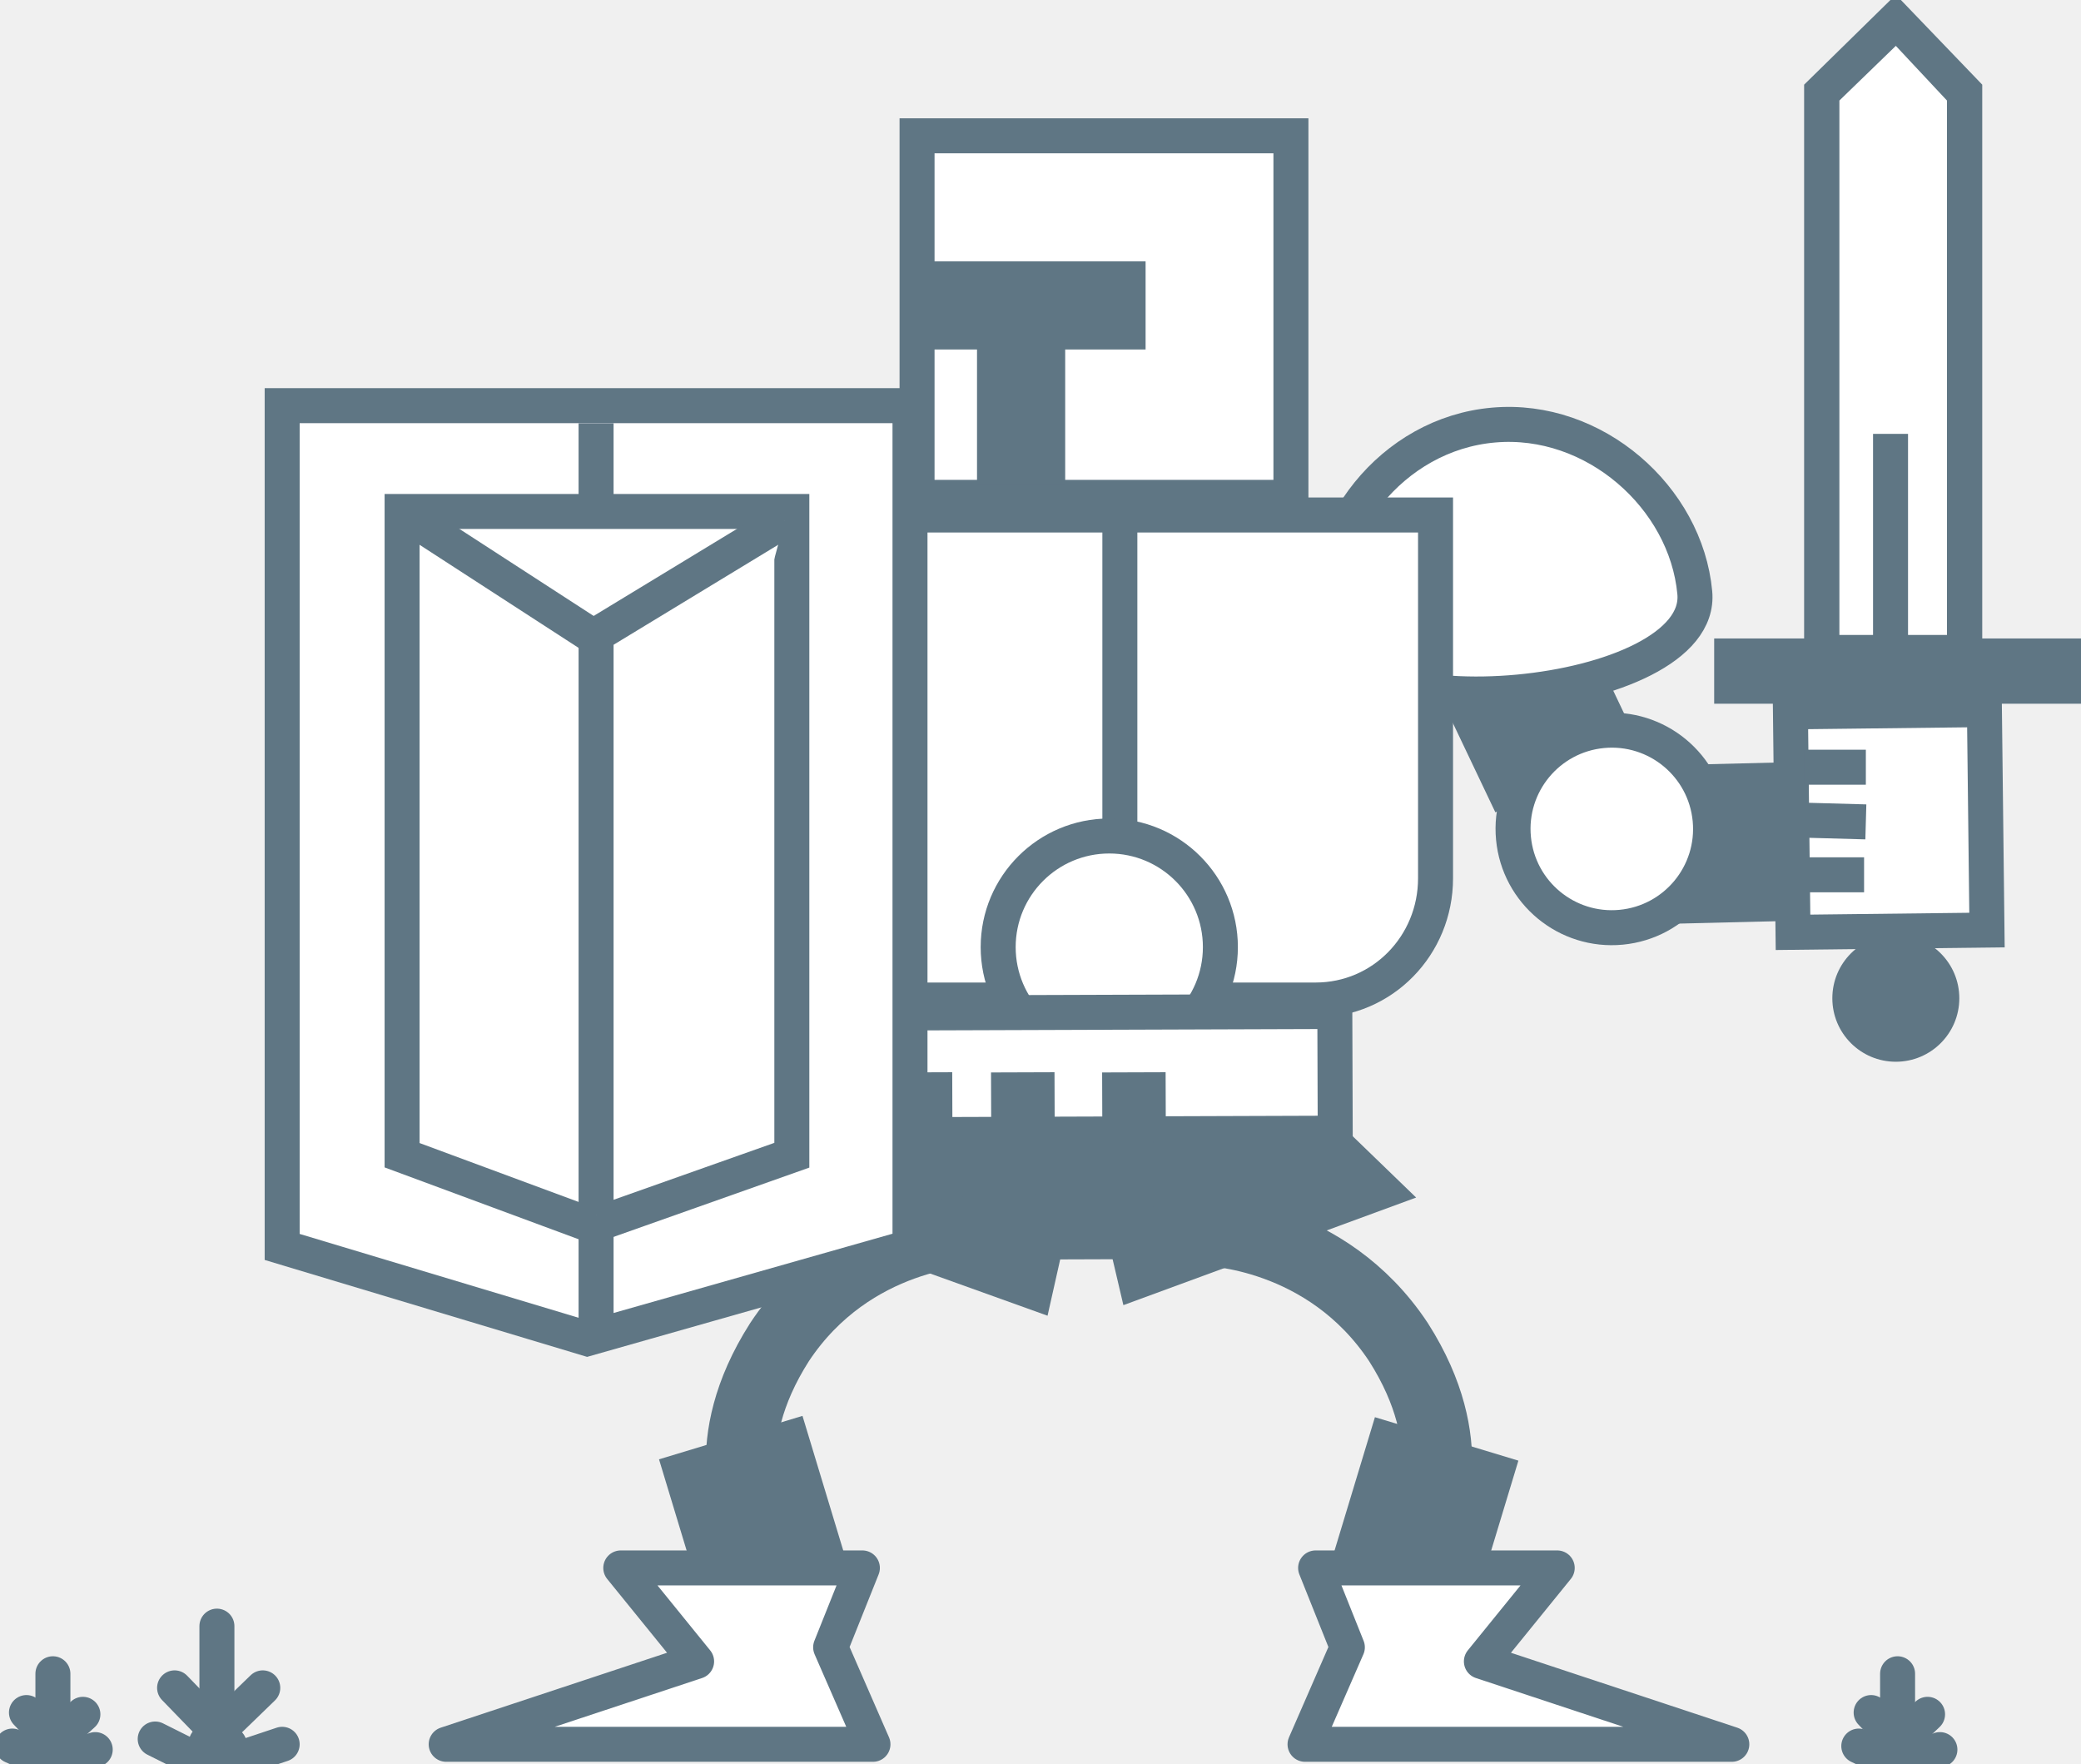
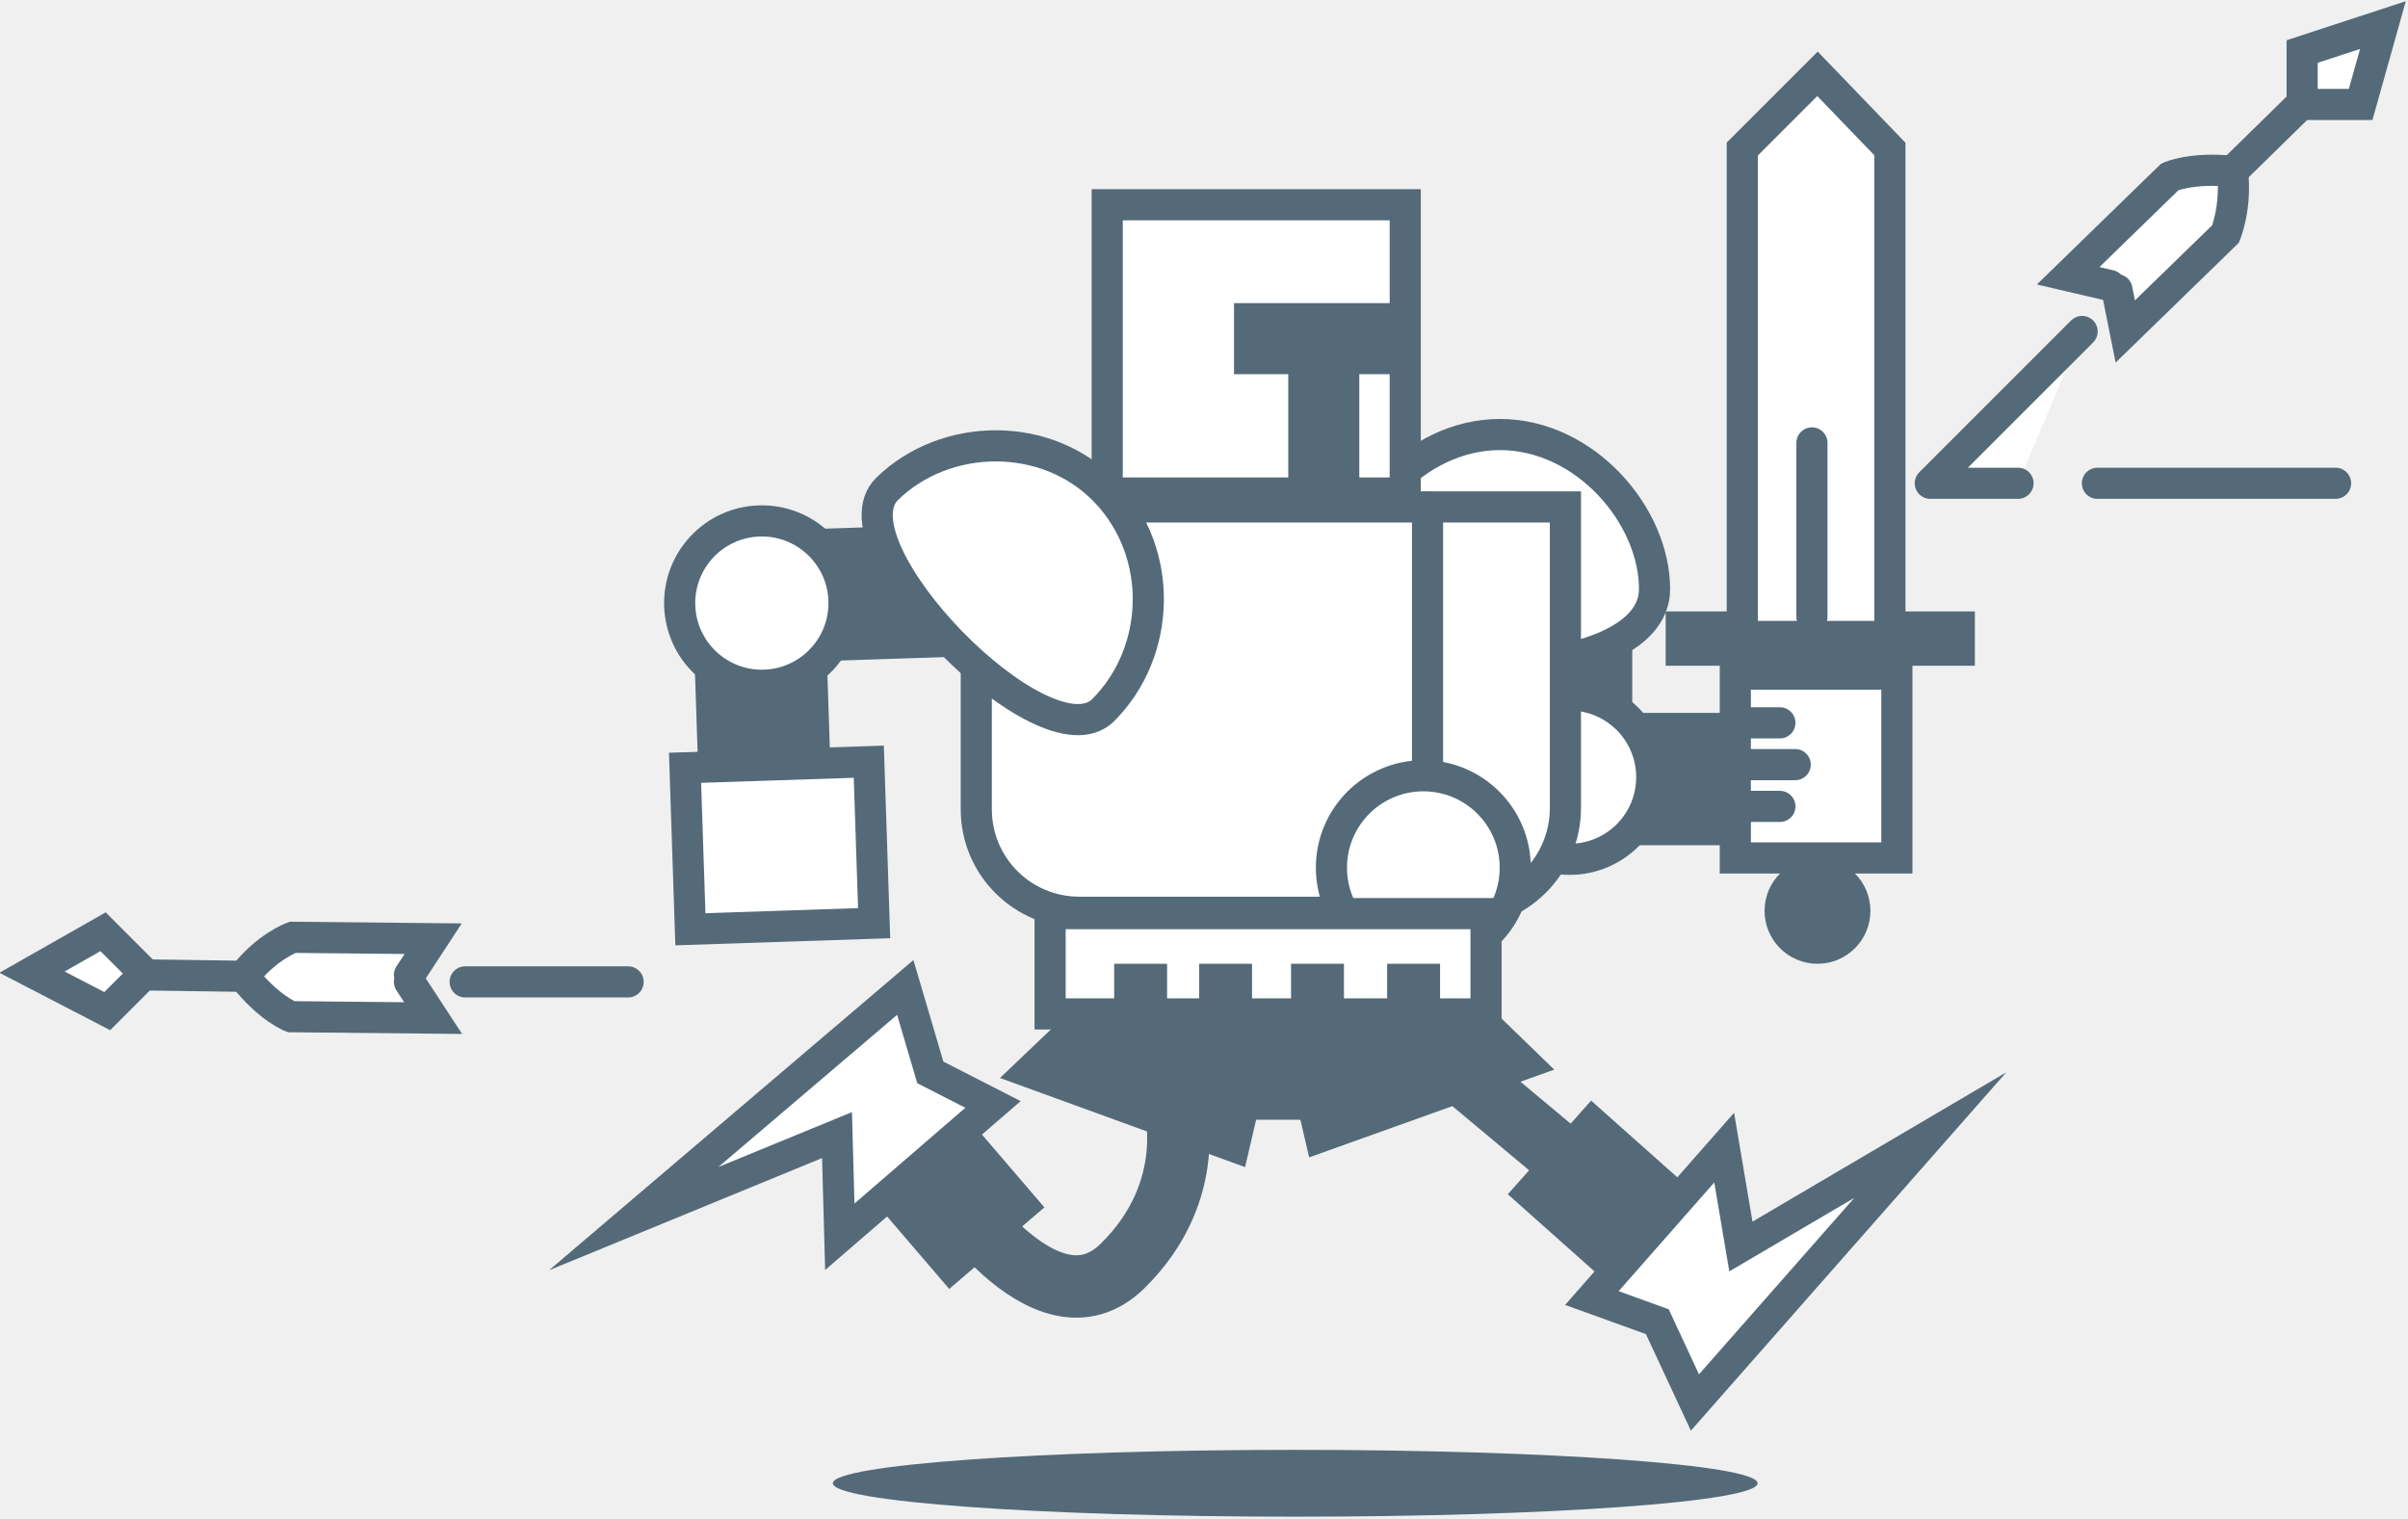
- <svg xmlns="http://www.w3.org/2000/svg" version="1.1" id="Layer_1" x="0px" y="0px" viewBox="0 0 118 100" style="enable-background:new 0 0 118 100;" xml:space="preserve">
+ <svg xmlns="http://www.w3.org/2000/svg" version="1.1" id="Layer_1" x="0px" y="0px" viewBox="0 0 172.9 109" style="enable-background:new 0 0 172.9 109;" xml:space="preserve">
  <style type="text/css">
- 	.st0{fill:#5F7684;}
- 	.st1{fill:#FFFFFF;stroke:#5F7684;stroke-width:1.984;stroke-miterlimit:10;}
- 	.st2{fill:none;stroke:#5F7684;stroke-width:1.984;stroke-miterlimit:10;}
- 	.st3{fill:#FFFFFF;}
- 	.st4{fill:none;stroke:#5F7684;stroke-width:3.968;stroke-miterlimit:10;}
- 	.st5{fill:#FFFFFF;stroke:#5F7684;stroke-width:1.984;stroke-linejoin:round;stroke-miterlimit:10;}
- 	.st6{fill:#4FABDE;stroke:#5F7684;stroke-width:1.984;stroke-miterlimit:10;}
- 	.st7{fill:#FFFFFF;stroke:#5F7684;stroke-width:1.984;stroke-linecap:round;stroke-linejoin:round;stroke-miterlimit:10;}
+ 	.st0{fill:#FFFFFF;stroke:#546A79;stroke-width:2.236;stroke-linecap:round;stroke-miterlimit:10;}
+ 	.st1{fill:#9ECD64;stroke:#546A79;stroke-width:2.236;stroke-linecap:round;stroke-miterlimit:10;}
+ 	.st2{fill:none;stroke:#546A79;stroke-width:2.236;stroke-linecap:round;stroke-miterlimit:10;}
+ 	.st3{fill:#546A79;}
+ 	.st4{fill:none;stroke:#FFFFFF;stroke-width:2.236;stroke-linecap:round;stroke-miterlimit:10;}
+ 	.st5{fill:none;stroke:#546A79;stroke-width:4.48;stroke-miterlimit:10;}
+ 	.st6{fill:#9ECD64;stroke:#546A79;stroke-width:4.48;stroke-linecap:round;stroke-miterlimit:10;}
+ 	.st7{fill:#FFFFFF;stroke:#546A79;stroke-width:2.236;stroke-linecap:round;stroke-linejoin:round;stroke-miterlimit:10;}
</style>
  <g>
    <g>
-       <rect x="69" y="60.8" transform="matrix(1 -3.374736e-03 3.374736e-03 1 -0.2107 0.2392)" class="st0" width="3.6" height="3.6" />
+       <rect x="107.7" y="40.1" class="st3" width="9.5" height="12.2" />
+       <rect x="116.2" y="49.4" transform="matrix(6.071860e-11 -1 1 6.071860e-11 65.0054 176.8876)" class="st3" width="9.5" height="13" />
+       <rect x="124.6" y="48.4" class="st0" width="11.6" height="13.2" />
+       <line class="st0" x1="125.2" y1="54.9" x2="128.9" y2="54.9" />
+       <line class="st0" x1="125.2" y1="57.9" x2="127.8" y2="57.9" />
+       <line class="st0" x1="125.2" y1="51.9" x2="127.8" y2="51.9" />
+       <circle class="st0" cx="112.7" cy="55.8" r="5.9" />
+       <rect x="58.2" y="34.4" transform="matrix(3.314265e-02 0.9995 -0.9995 3.314265e-02 103.358 -21.7414)" class="st3" width="9.5" height="16.3" />
+       <rect x="50" y="44.8" transform="matrix(0.9995 -3.314265e-02 3.314265e-02 0.9995 -1.6702 1.8417)" class="st3" width="9.5" height="13" />
+       <rect x="50.1" y="54.1" transform="matrix(3.314265e-02 0.9995 -0.9995 3.314265e-02 114.7934 2.8221)" class="st0" width="11.6" height="13.2" />
+       <ellipse transform="matrix(0.9995 -3.314265e-02 3.314265e-02 0.9995 -1.4056 1.8363)" class="st0" cx="54.7" cy="43.3" rx="5.9" ry="5.9" />
+       <path class="st0" d="M118.8,42.3c0-5.3-5-11.1-11.1-11.1s-11.1,5.8-11.1,11.1C96.6,49.6,118.8,49.6,118.8,42.3z" />
+       <path class="st0" d="M104.9,65.5H77.5c-4.1,0-7.4-3.3-7.4-7.4V36.4h42.3v21.6C112.4,62.2,109,65.5,104.9,65.5z" />
+       <line class="st0" x1="102.5" y1="36.4" x2="102.5" y2="64.1" />
+       <polygon class="st3" points="91.6,72.8 94,83.1 111.6,76.8 105.2,70.6   " />
+       <polygon class="st3" points="91.8,73.5 89.4,83.8 71.8,77.4 78.2,71.3   " />
+       <circle class="st0" cx="102.2" cy="62.3" r="6.6" />
+       <rect x="75.4" y="65.6" class="st0" width="31.3" height="7.2" />
+       <rect x="80" y="69.2" class="st3" width="3.8" height="3.8" />
+       <rect x="86.1" y="69.2" class="st3" width="3.8" height="3.8" />
+       <rect x="92.7" y="69.2" class="st3" width="3.8" height="3.8" />
+       <rect x="99.6" y="69.2" class="st3" width="3.8" height="3.8" />
+       <path class="st5" d="M84.3,79.1c0,0,1.9,6.3-3.7,11.8c-5.6,5.5-12.9-6.2-12.9-6.2" />
+       <polygon class="st0" points="114.3,93.2 123.8,82.4 125,89.5 138.6,81.5 121.7,100.7 119,94.9   " />
+       <rect x="64.2" y="82" transform="matrix(-0.7592 0.6509 -0.6509 -0.7592 177.1038 107.1569)" class="st3" width="9" height="8.7" />
+       <polygon class="st0" points="71.3,79.3 60.3,88.8 60.1,81.5 45.5,87.5 65,70.9 66.8,77   " />
+       <line class="st6" x1="104.4" y1="76.6" x2="111.7" y2="82.7" />
+       <rect x="79.5" y="14.7" class="st0" width="21.4" height="20.7" />
+       <rect x="92.5" y="22.3" class="st3" width="5.1" height="12.3" />
+       <rect x="92.2" y="18.2" transform="matrix(4.918738e-11 -1 1 4.918738e-11 70.4059 119.0659)" class="st3" width="5.1" height="12.3" />
+       <path class="st0" d="M79.2,51c4.2-4.2,4.4-11.3,0.2-15.7S67.9,31,63.7,35.1S75,55.1,79.2,51z" />
+       <rect x="119.6" y="43.9" class="st3" width="22.2" height="3.9" />
+       <polygon class="st0" points="135.7,10.7 130.5,5.3 125.1,10.7 125.1,45.7 135.7,45.7   " />
+       <line class="st0" x1="130.1" y1="44.3" x2="130.1" y2="31.8" />
+       <rect x="88.7" y="73.1" class="st3" width="7.1" height="7.3" />
+       <rect x="110" y="81" transform="matrix(-0.6648 0.747 -0.747 -0.6648 254.3804 56.4881)" class="st3" width="9" height="8.7" />
+       <ellipse class="st3" cx="93" cy="106.5" rx="33.2" ry="2.4" />
+       <circle class="st3" cx="130.5" cy="65.4" r="3.8" />
+     </g>
+     <line class="st0" x1="167.7" y1="34.7" x2="150.6" y2="34.7" />
+     <line class="st0" x1="45.1" y1="70.5" x2="33.4" y2="70.5" />
+     <polyline class="st7" points="144.9,34.7 138.6,34.7 149.5,23.8  " />
+     <g>
+       <polyline class="st0" points="165.2,7.5 165.3,7.5 165.3,3.7 171.1,1.8 169.5,7.5 165.4,7.5   " />
      <g>
-         <rect x="81.9" y="33.2" transform="matrix(0.9029 -0.4298 0.4298 0.9029 -8.3671 40.8987)" class="st0" width="9" height="11.5" />
-         <polygon class="st0" points="106.2,43.1 106.1,52.1 93.8,52.4 94,43.4    " />
-         <rect x="101.6" y="40.3" transform="matrix(0.9999 -1.161421e-02 1.161421e-02 0.9999 -0.533 1.2465)" class="st1" width="11" height="12.5" />
-         <ellipse transform="matrix(0.9955 -9.464380e-02 9.464380e-02 0.9955 -4.0423 8.8613)" class="st1" cx="91.4" cy="47" rx="5.6" ry="5.6" />
-         <path class="st1" d="M96.1,33.6c-0.5-5.4-5.7-10-11.4-9.5c-5.8,0.5-10,6-9.5,11.4C75.8,41.8,96.7,39.8,96.1,33.6z" />
+         <path class="st0" d="M151.5,20.5l-3-0.7l7.3-7.1c0,0,1.5-0.7,4.5-0.4c0.3,2.6-0.5,4.5-0.5,4.5l-7.2,7l-0.6-3" />
      </g>
-       <line class="st2" x1="102.2" y1="46.5" x2="105.8" y2="46.6" />
-       <line class="st2" x1="102.2" y1="49.6" x2="105.7" y2="49.6" />
-       <line class="st2" x1="102.3" y1="43.5" x2="105.8" y2="43.5" />
-       <rect x="97.2" y="36.2" class="st0" width="21" height="3.7" />
-       <g>
-         <polygon class="st3" points="103.3,36.9 103.3,5.3 107.5,1.1 111.4,5.2 111.4,36.9    " />
-         <g>
-           <path class="st0" d="M107.5,2.6l2.9,3.1V36h-6.1V5.7L107.5,2.6 M107.5-0.3l-5.2,5.1v33.1h10.1V4.8L107.5-0.3L107.5-0.3z" />
-         </g>
-       </g>
-       <line class="st2" x1="107.2" y1="36.5" x2="107.2" y2="24.6" />
-       <circle class="st0" cx="107.5" cy="56.6" r="3.6" />
-       <path class="st1" d="M74.6,56.7H48.2c-3.8,0-6.8-3.1-6.8-6.8V29.2h40v20.6C81.4,53.6,78.4,56.7,74.6,56.7z" />
-       <line class="st2" x1="63.5" y1="29.2" x2="63.5" y2="55.7" />
-       <circle class="st1" cx="62.9" cy="53.7" r="6.3" />
-       <polygon class="st0" points="61.4,64.2 63.7,74 80.3,67.9 74.3,62.1   " />
-       <polygon class="st0" points="61.6,64.8 59.4,74.6 42.7,68.6 48.7,62.8   " />
-       <rect x="46.1" y="57.4" transform="matrix(1 -3.374736e-03 3.374736e-03 1 -0.2048 0.2058)" class="st1" width="29.6" height="6.9" />
-       <rect x="50.4" y="60.8" transform="matrix(1 -3.374736e-03 3.374736e-03 1 -0.211 0.1766)" class="st0" width="3.6" height="3.6" />
-       <rect x="56.2" y="60.8" transform="matrix(1 -3.374736e-03 3.374736e-03 1 -0.2109 0.1961)" class="st0" width="3.6" height="3.6" />
-       <rect x="62.5" y="60.8" transform="matrix(1 -3.374736e-03 3.374736e-03 1 -0.2108 0.2172)" class="st0" width="3.6" height="3.6" />
-       <path class="st4" d="M55.1,69.8c0,0-6.8,0.1-10.9,6.3c-3.7,5.8-1.6,9.9-1.6,9.9" />
-       <g>
-         <rect x="38.5" y="81.4" transform="matrix(-0.9571 0.2898 -0.2898 -0.9571 108.3182 154.8775)" class="st0" width="8.5" height="8.2" />
-         <polygon class="st5" points="48.9,88.9 35.2,88.9 39.5,94.2 25.3,98.9 49.5,98.9 47.1,93.4    " />
-       </g>
-       <path class="st4" d="M68.4,69.8c0,0,6.8,0.1,10.9,6.3c3.7,5.8,1.6,9.9,1.6,9.9" />
-       <g>
-         <rect x="76.6" y="81.4" transform="matrix(0.9571 0.2898 -0.2898 0.9571 28.2389 -19.7532)" class="st0" width="8.5" height="8.2" />
-         <polygon class="st5" points="74.6,88.9 88.3,88.9 84,94.2 98.2,98.9 74,98.9 76.4,93.4    " />
-       </g>
-       <rect x="58.7" y="64.5" transform="matrix(1 -3.374736e-03 3.374736e-03 1 -0.229 0.21)" class="st0" width="6.7" height="6.9" />
-       <g>
-         <rect x="25.9" y="32.8" transform="matrix(0.8119 0.5838 -0.5838 0.8119 29.3314 -10.1054)" class="st0" width="9" height="15.4" />
-         <ellipse transform="matrix(0.5838 -0.8119 0.8119 0.5838 -27.3271 40.8427)" class="st6" cx="26.2" cy="47.1" rx="5.6" ry="5.6" />
-       </g>
-       <path class="st1" d="M46.6,42.3c4-3.9,4.2-10.7,0.2-14.8S36,23.4,32,27.3S42.6,46.2,46.6,42.3z" />
-       <g>
-         <polygon class="st1" points="51.6,70.7 33.3,75.9 16,70.7 16,23 51.6,23    " />
-         <polygon class="st1" points="44.9,65.5 33.6,69.5 22.8,65.5 22.8,29 44.9,29    " />
-         <line class="st6" x1="33.8" y1="24" x2="33.8" y2="28.6" />
-         <line class="st6" x1="33.8" y1="69.6" x2="33.8" y2="75.6" />
-         <polyline class="st1" points="33.8,68.9 33.8,36 44.5,29.5    " />
-         <line class="st6" x1="22.7" y1="29" x2="33.5" y2="36" />
-       </g>
-       <rect x="52" y="7.7" class="st1" width="21.2" height="20.5" />
-       <rect x="55.4" y="15.3" class="st0" width="5" height="12.2" />
-       <rect x="56.3" y="11.2" transform="matrix(4.650331e-11 -1 1 4.650331e-11 41.5591 76.115)" class="st0" width="5" height="12.2" />
+       <line class="st0" x1="160.2" y1="12.4" x2="165.2" y2="7.5" />
    </g>
    <g>
-       <line class="st7" x1="12.3" y1="99.6" x2="12.3" y2="92.2" />
-       <line class="st7" x1="11.7" y1="98.8" x2="14.9" y2="95.7" />
-       <line class="st7" x1="13" y1="98.9" x2="9.9" y2="95.7" />
-       <line class="st7" x1="13.3" y1="99.8" x2="16" y2="98.9" />
-       <line class="st7" x1="11.4" y1="99.9" x2="8.8" y2="98.6" />
-     </g>
-     <g>
-       <line class="st7" x1="3" y1="99.7" x2="3" y2="94.9" />
-       <line class="st7" x1="2.6" y1="99.1" x2="4.7" y2="97.2" />
-       <line class="st7" x1="3.5" y1="99.2" x2="1.5" y2="97.1" />
-       <line class="st7" x1="3.6" y1="99.8" x2="5.4" y2="99.2" />
-       <line class="st7" x1="2.5" y1="99.8" x2="0.7" y2="99" />
-     </g>
-     <g>
-       <line class="st7" x1="107.6" y1="99.7" x2="107.6" y2="94.9" />
-       <line class="st7" x1="107.3" y1="99.1" x2="109.3" y2="97.2" />
-       <line class="st7" x1="108.1" y1="99.2" x2="106.1" y2="97.1" />
-       <line class="st7" x1="108.3" y1="99.8" x2="110" y2="99.2" />
-       <line class="st7" x1="107.1" y1="99.8" x2="105.4" y2="99" />
+       <polyline class="st0" points="10.5,69.9 10.4,69.9 7.7,72.6 2.3,69.8 7.4,66.9 10.4,69.9   " />
+       <g>
+         <path class="st0" d="M29.4,70.5l1.7,2.6L20.9,73c0,0-1.6-0.6-3.4-2.9c1.6-2.1,3.5-2.8,3.5-2.8l10.1,0.1L29.4,70" />
+       </g>
+       <line class="st0" x1="17.5" y1="70.1" x2="10.5" y2="70" />
    </g>
  </g>
</svg>
